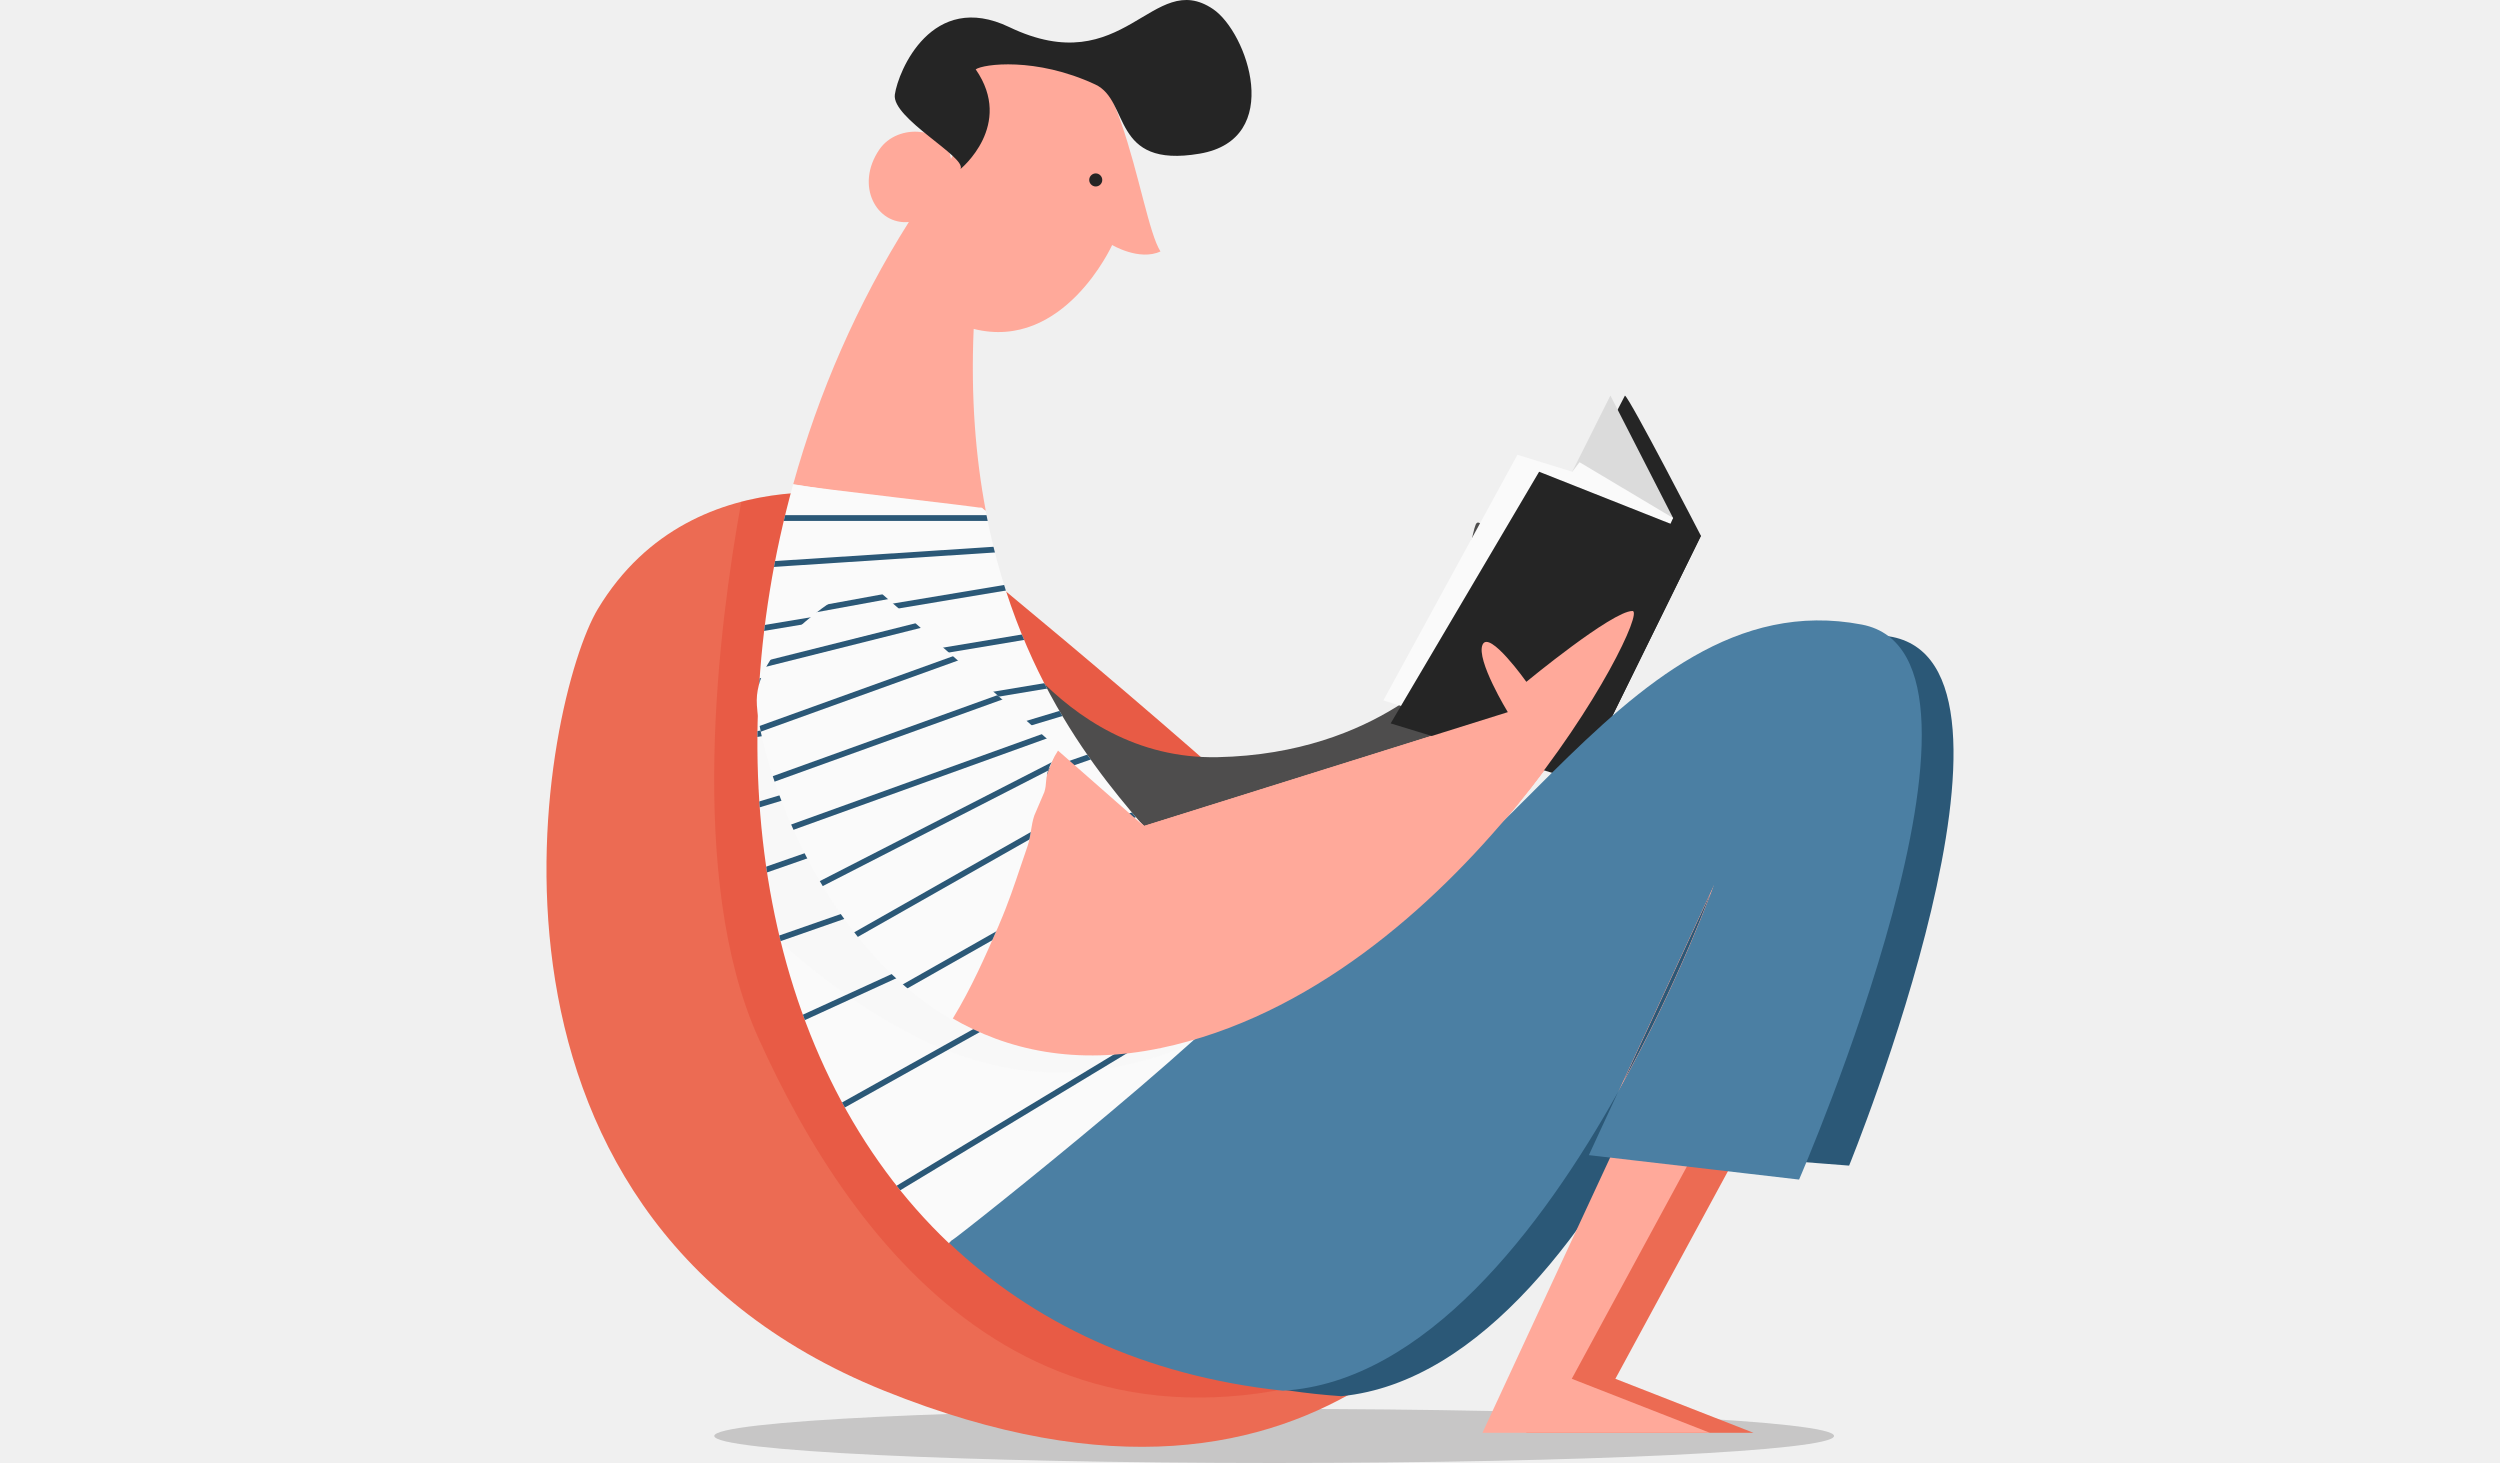
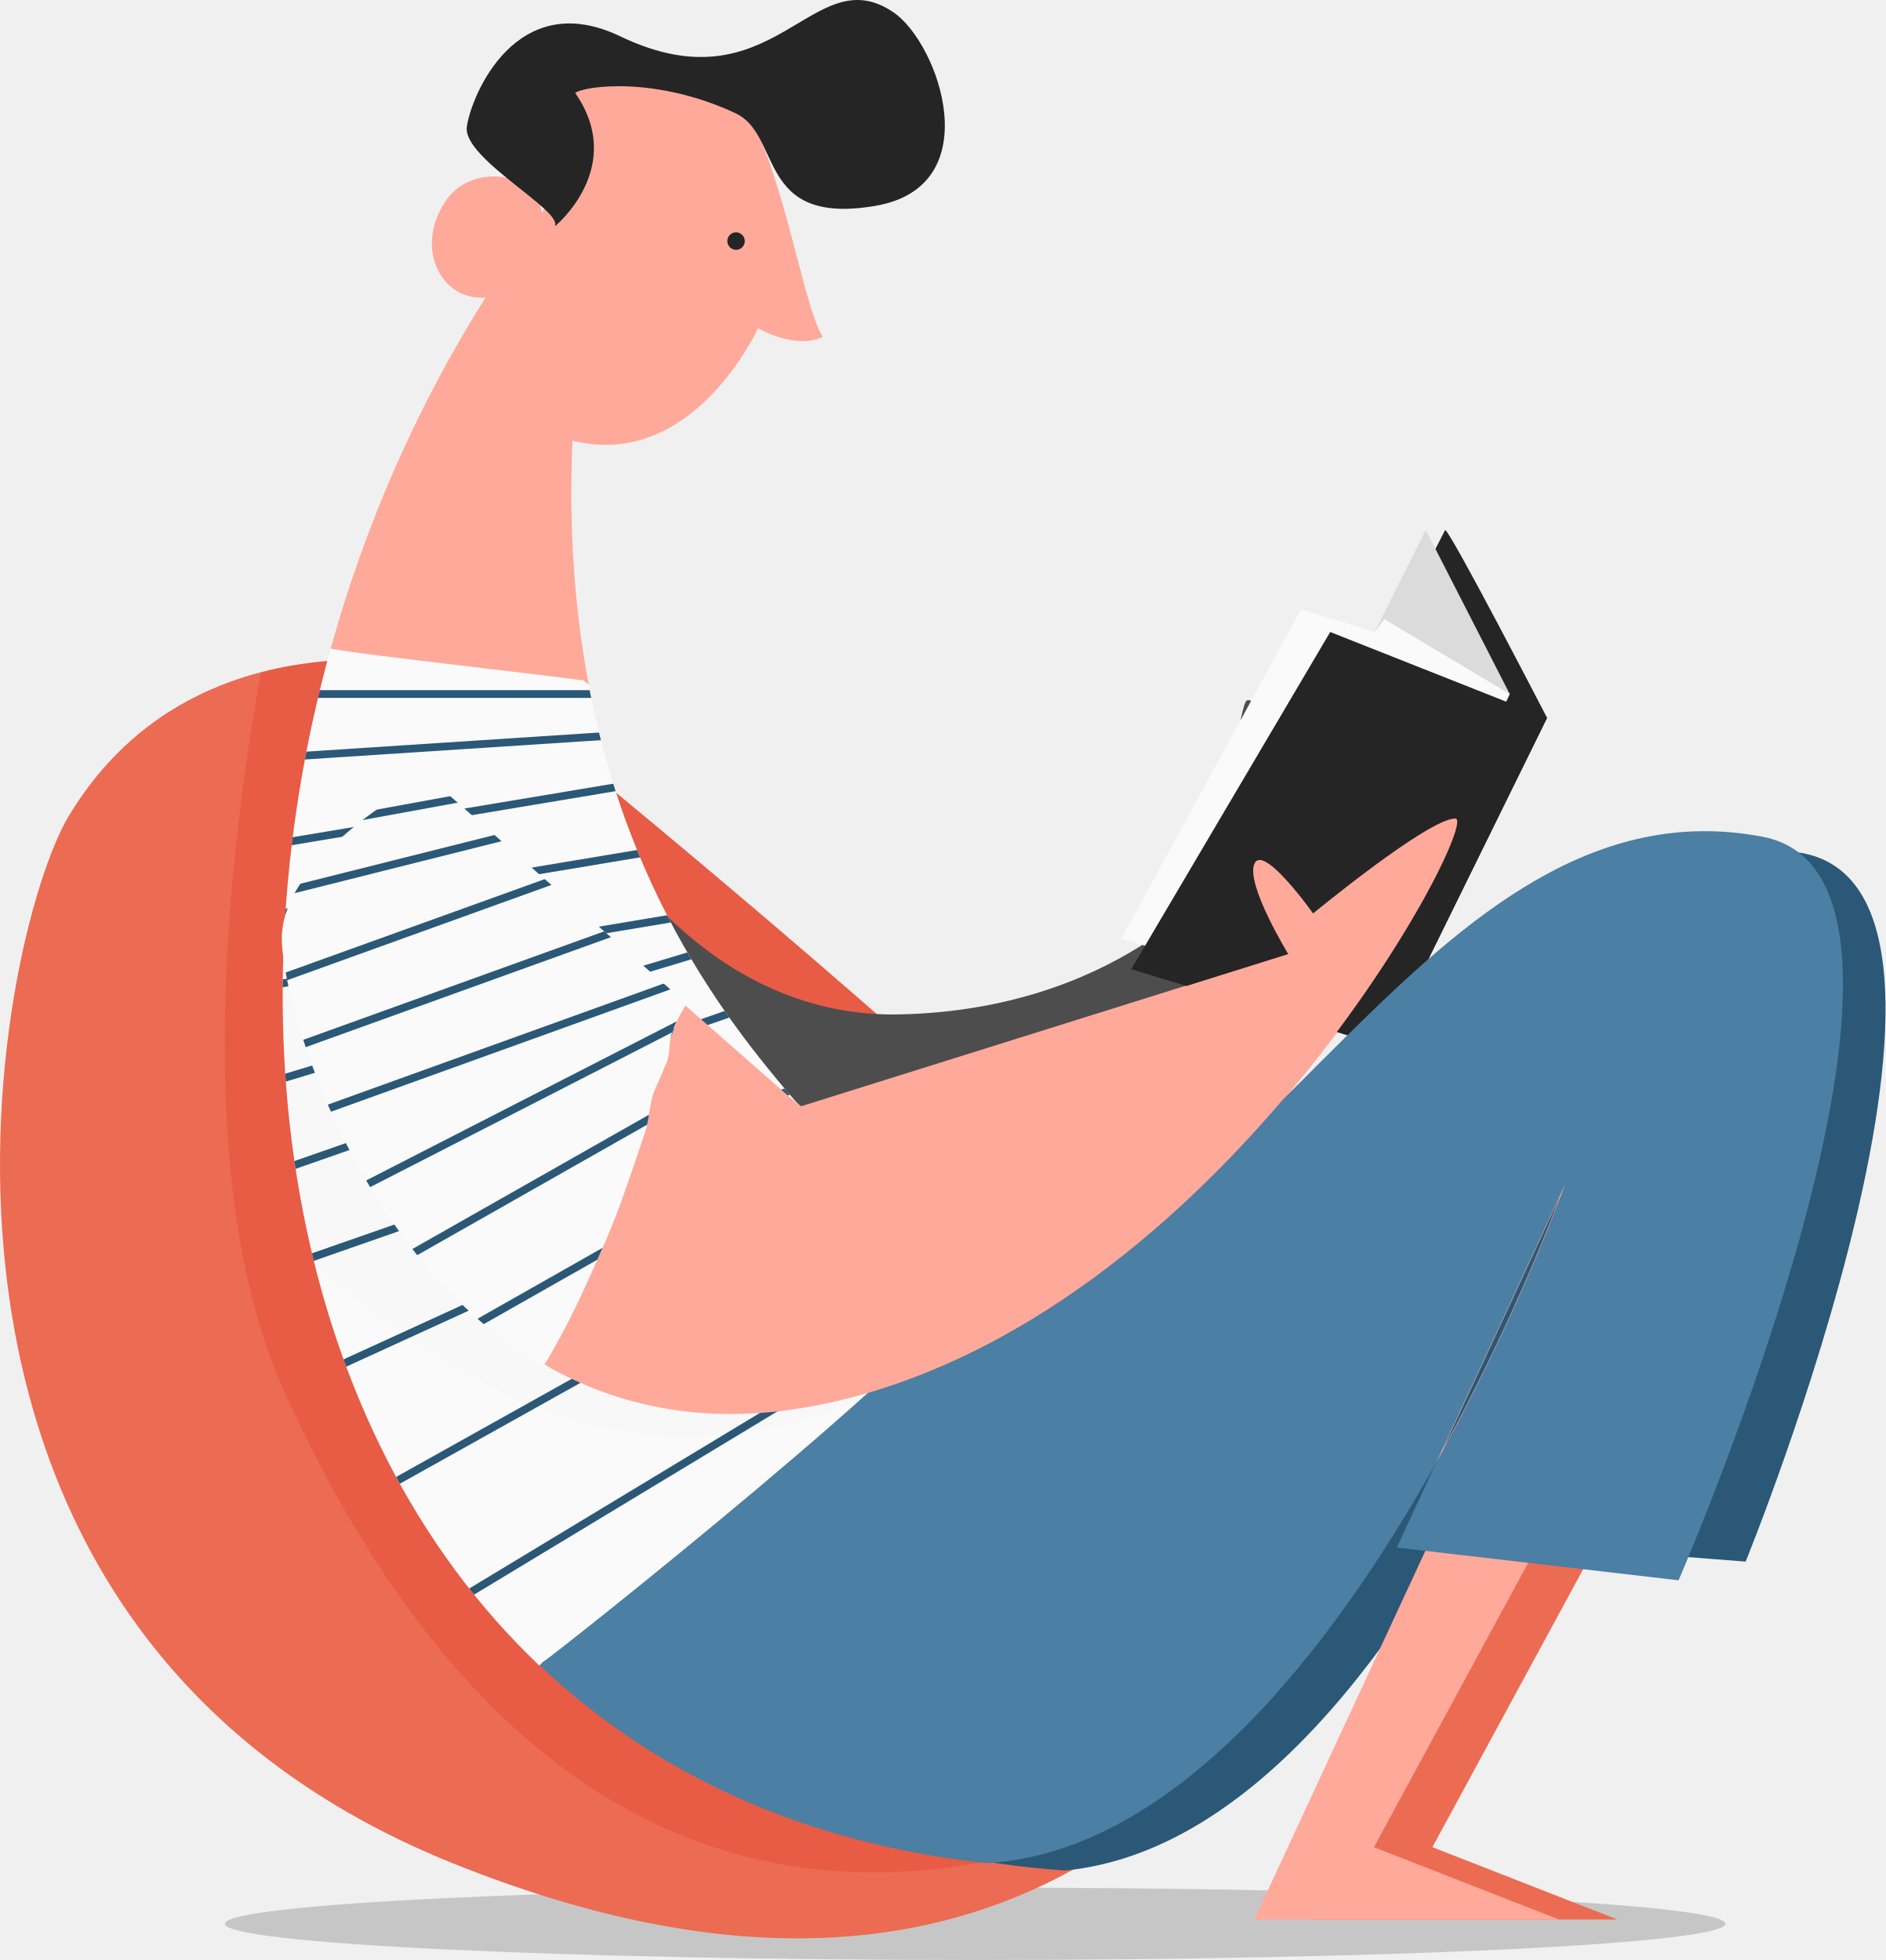
- <svg xmlns="http://www.w3.org/2000/svg" width="581" height="340" viewBox="0 0 581 340" fill="none">
+ <svg xmlns="http://www.w3.org/2000/svg" width="327" height="340" viewBox="0 0 327 340" fill="none">
  <g style="mix-blend-mode:multiply" opacity="0.25">
-     <path d="M426.23 333.716C426.23 337.182 367.98 340 296.116 340C224.252 340 166.002 337.182 166.002 333.716C166.002 330.249 224.252 327.431 296.116 327.431C367.98 327.431 426.23 330.249 426.23 333.716Z" fill="#4E4D4D" />
+     <path d="M299.23 333.716C299.23 337.182 240.98 340 169.116 340C97.252 340 39.002 337.182 39.002 333.716C39.002 330.249 97.252 327.431 169.116 327.431C240.98 327.431 299.23 330.249 299.23 333.716Z" fill="#4E4D4D" />
  </g>
-   <path d="M207.938 116.408C207.938 116.408 161.65 103.861 138.953 141.503C126.455 162.236 101.414 281.267 205.483 323.203C311.382 365.855 347.85 291.869 364.298 272.97C380.746 254.093 207.938 116.386 207.938 116.386V116.408Z" fill="#EC6B53" />
+   <path d="M80.938 116.408C80.938 116.408 34.65 103.861 11.953 141.503C-0.545 162.236 -25.586 281.267 78.483 323.203C184.382 365.855 220.85 291.869 237.298 272.97C253.746 254.093 80.938 116.386 80.938 116.386V116.408Z" fill="#EC6B53" />
  <g style="mix-blend-mode:multiply" opacity="0.25">
-     <path d="M207.938 116.409C207.938 116.409 190.797 111.757 172.273 116.61C167.006 145.596 159.53 204.173 176.268 241.278C198.029 289.521 242.999 351.296 329.973 312.67C347.202 298.132 357.469 280.821 364.276 272.993C380.724 254.116 207.915 116.409 207.915 116.409H207.938Z" fill="#EC6B53" />
+     <path d="M80.938 116.409C80.938 116.409 63.797 111.757 45.273 116.61C40.006 145.596 32.53 204.173 49.268 241.278C71.028 289.521 115.999 351.296 202.973 312.67C220.202 298.132 230.469 280.821 237.276 272.993C253.724 254.116 80.915 116.409 80.915 116.409H80.938Z" fill="#EC6B53" />
  </g>
-   <path d="M368.227 120.389C363.518 120.389 351.801 136.761 351.801 136.761C351.801 136.761 344.525 118.376 342.963 121.887C341.4 125.421 337.763 153.267 337.763 153.267C337.763 153.267 320.533 175.185 282.972 175.968C245.411 176.751 227.021 137.678 227.021 137.678C226.016 139.266 225.503 197.752 221.084 205.044C234.006 212.626 250.075 216.204 269.782 212.089C339.057 197.574 372.914 120.389 368.204 120.389H368.227Z" fill="#4E4D4D" />
-   <path d="M385.59 266.305L354.68 332.978H407.506L375.413 320.43L404.761 266.305H385.59Z" fill="#EC6B53" />
-   <path d="M438.93 147.876C380.39 138.974 354.233 222.042 303.549 225.441C304.486 232.039 234.028 292.45 233.515 292.472C233.314 292.696 233.113 292.919 232.912 293.12C252.954 310.745 279.177 322.219 311.717 324.478C344.659 321.234 370.458 284.375 386.951 252.101L407.484 202.986C407.484 202.986 400.253 226.045 386.951 252.101L380.702 267.064L429.735 270.889C429.735 270.889 477.54 153.736 438.952 147.876H438.93Z" fill="#2B5877" />
-   <path d="M211.821 116.475C215.213 116.475 226.685 118.041 226.685 118.041C227.198 118.309 227.979 117.773 228.247 118.041C228.515 118.309 228.805 118.533 229.095 118.712C226.752 106.344 225.591 92.343 226.283 76.44C247.24 81.696 258.466 56.937 258.466 56.937C258.466 56.937 264.782 60.717 269.692 58.436C264.447 50.272 260.095 2.342 241.169 12.116C238.871 13.301 226.841 12.116 224.096 15.18C220.369 19.34 225.703 28.577 220.994 36.942C219.99 29.494 208.674 28.398 204.345 34.773C198.631 43.182 203.742 52.33 211.219 51.592C199.211 70.603 190.24 91.291 184.348 112.517C189.905 113.501 208.161 116.185 211.821 116.453V116.475Z" fill="#FFA99A" />
-   <path d="M376.061 253.735C390.344 228.216 398.423 205.447 398.423 205.447L376.061 253.735Z" stroke="#FFA99A" stroke-width="0.171" stroke-miterlimit="10" />
-   <path d="M223.227 39.246C224.655 36.495 207.18 27.481 207.961 21.979C208.742 16.5 216.576 -2.333 234.564 6.301C261.39 19.161 267.818 -7.432 281.923 2.118C289.868 7.508 298.572 32.357 278.798 35.712C258.065 39.246 262.729 23.433 254.539 19.631C240.724 13.189 228.471 14.889 226.753 16.119C235.747 29.069 223.227 39.268 223.227 39.268V39.246Z" fill="#252525" />
-   <path d="M201.309 135.33C201.309 135.33 176.446 148.28 176.29 162.773C176.111 177.266 200.527 258.074 269.803 243.559C339.078 229.043 384.071 141.995 379.384 141.995C374.697 141.995 354.745 158.456 354.745 158.456C354.745 158.456 346.13 146.289 344.568 149.823C343.006 153.357 350.438 165.502 350.438 165.502L265.897 192.005L201.331 135.308L201.309 135.33Z" fill="#FFA99A" stroke="#FFA99A" stroke-width="0.171" stroke-miterlimit="10" />
-   <path d="M377.622 91.917C378.738 92.476 395.298 124.527 395.298 124.527L367.244 181.604L341.154 162.772L376.394 94.332L377.644 91.917H377.622Z" fill="#252525" />
-   <path d="M388.826 120.389L374.253 91.917L351.801 136.761L361.331 145.618L388.826 120.389Z" fill="#DBDBDB" />
-   <path d="M256.166 41.818C256.166 42.668 255.474 43.339 254.648 43.339C253.823 43.339 253.131 42.645 253.131 41.818C253.131 40.99 253.823 40.297 254.648 40.297C255.474 40.297 256.166 40.99 256.166 41.818Z" fill="#252525" />
-   <path d="M363.584 175.991L321.492 162.773L352.648 105.695L365.392 109.632L367.088 107.417L388.826 120.39L363.584 175.991Z" fill="#FAFAFA" />
-   <path d="M395.297 124.527L357.691 109.631L323.188 168.118L367.221 181.604L395.297 124.527Z" fill="#252525" />
-   <path d="M241.838 282.766C242.106 282.498 252.796 279.881 253.31 278.852C253.578 278.584 254.359 279.121 254.872 278.852C256.434 277.555 258.264 277.287 259.559 275.721C259.827 275.453 260.608 275.99 261.121 275.721C264 273.373 267.125 271.539 268.687 268.407C269.981 266.059 270.785 266.059 272.079 265.276C272.347 265.276 271.811 264.225 272.079 263.957C272.347 263.688 273.374 264.225 273.641 263.957C273.909 263.174 273.374 262.391 273.641 261.608H274.423V260.825C274.936 260.557 275.717 260.311 275.717 260.043C275.985 257.694 277.011 258.209 277.279 257.694C278.842 255.346 280.404 253.243 281.966 250.895C287.188 242.262 290.313 233.114 293.705 223.966C294.241 222.401 294.241 220.835 294.754 219.27C295.022 218.487 294.754 217.704 294.754 216.921C295.022 216.138 295.535 215.355 295.535 214.573C295.312 207.952 296.16 201.332 295.468 194.712C282.479 198.939 272.95 200.348 269.669 196.501C259.246 184.312 237.129 161.275 229.072 118.757C228.782 118.578 228.492 118.354 228.224 118.086C227.956 117.818 189.86 113.568 184.325 112.584C166.225 177.848 177.451 248.01 220.547 288.939C220.77 288.738 220.971 288.514 221.172 288.313C221.685 288.313 240.745 284.399 241.794 282.834L241.838 282.766Z" fill="#FAFAFA" />
+   <path d="M241.226 120.389C236.517 120.389 224.8 136.761 224.8 136.761C224.8 136.761 217.524 118.376 215.962 121.887C214.4 125.421 210.762 153.267 210.762 153.267C210.762 153.267 193.532 175.185 155.971 175.968C118.41 176.751 100.02 137.678 100.02 137.678C99.015 139.266 98.502 197.752 94.083 205.044C107.005 212.626 123.074 216.204 142.781 212.089C212.056 197.574 245.913 120.389 241.203 120.389H241.226Z" fill="#4E4D4D" />
+   <path d="M258.589 266.305L227.679 332.978H280.506L248.412 320.43L277.76 266.305H258.589Z" fill="#EC6B53" />
+   <path d="M311.93 147.876C253.39 138.974 227.233 222.042 176.549 225.441C177.486 232.039 107.028 292.45 106.515 292.472C106.314 292.696 106.113 292.919 105.912 293.12C125.954 310.745 152.177 322.219 184.717 324.478C217.659 321.234 243.458 284.375 259.951 252.101L280.484 202.986C280.484 202.986 273.253 226.045 259.951 252.101L253.702 267.064L302.735 270.889C302.735 270.889 350.54 153.736 311.952 147.876H311.93Z" fill="#2B5877" />
+   <path d="M84.821 116.475C88.213 116.475 99.685 118.041 99.685 118.041C100.198 118.309 100.979 117.773 101.247 118.041C101.515 118.309 101.805 118.533 102.095 118.712C99.752 106.344 98.591 92.343 99.283 76.44C120.24 81.696 131.466 56.937 131.466 56.937C131.466 56.937 137.782 60.717 142.692 58.436C137.447 50.272 133.095 2.342 114.169 12.116C111.871 13.301 99.841 12.116 97.096 15.18C93.369 19.34 98.703 28.577 93.994 36.942C92.99 29.494 81.674 28.398 77.345 34.773C71.631 43.182 76.742 52.33 84.219 51.592C72.212 70.603 63.24 91.291 57.348 112.517C62.905 113.501 81.161 116.185 84.821 116.453V116.475Z" fill="#FFA99A" />
+   <path d="M249.06 253.735C263.343 228.216 271.422 205.447 271.422 205.447L249.06 253.735Z" stroke="#FFA99A" stroke-width="0.171" stroke-miterlimit="10" />
+   <path d="M96.225 39.246C97.654 36.495 80.179 27.481 80.96 21.979C81.741 16.5 89.575 -2.333 107.563 6.301C134.389 19.161 140.817 -7.432 154.922 2.118C162.867 7.508 171.571 32.357 151.797 35.712C131.064 39.246 135.728 23.433 127.538 19.631C113.723 13.189 101.47 14.889 99.752 16.119C108.746 29.069 96.225 39.268 96.225 39.268V39.246Z" fill="#252525" />
+   <path d="M74.309 135.33C74.309 135.33 49.447 148.28 49.291 162.773C49.112 177.266 73.528 258.074 142.804 243.559C212.079 229.043 257.072 141.995 252.385 141.995C247.698 141.995 227.746 158.456 227.746 158.456C227.746 158.456 219.131 146.289 217.569 149.823C216.007 153.357 223.439 165.502 223.439 165.502L138.898 192.005L74.332 135.308L74.309 135.33Z" fill="#FFA99A" stroke="#FFA99A" stroke-width="0.171" stroke-miterlimit="10" />
+   <path d="M250.622 91.917C251.738 92.476 268.298 124.527 268.298 124.527L240.244 181.604L214.154 162.772L249.394 94.332L250.644 91.917H250.622Z" fill="#252525" />
+   <path d="M261.825 120.389L247.252 91.917L224.8 136.761L234.33 145.618L261.825 120.389Z" fill="#DBDBDB" />
+   <path d="M129.167 41.818C129.167 42.668 128.475 43.339 127.649 43.339C126.824 43.339 126.132 42.645 126.132 41.818C126.132 40.99 126.824 40.297 127.649 40.297C128.475 40.297 129.167 40.99 129.167 41.818Z" fill="#252525" />
+   <path d="M236.584 175.991L194.492 162.773L225.648 105.695L238.392 109.632L240.088 107.417L261.826 120.39L236.584 175.991Z" fill="#FAFAFA" />
+   <path d="M268.298 124.527L230.692 109.631L196.188 168.118L240.222 181.604L268.298 124.527Z" fill="#252525" />
+   <path d="M114.839 282.766C115.107 282.498 125.797 279.881 126.311 278.852C126.578 278.584 127.36 279.121 127.873 278.852C129.435 277.555 131.265 277.287 132.56 275.721C132.828 275.453 133.609 275.99 134.122 275.721C137.001 273.373 140.126 271.539 141.688 268.407C142.982 266.059 143.786 266.059 145.08 265.276C145.348 265.276 144.812 264.225 145.08 263.957C145.348 263.688 146.375 264.225 146.642 263.957C146.91 263.174 146.375 262.391 146.642 261.608H147.424V260.825C147.937 260.557 148.718 260.311 148.718 260.043C148.986 257.694 150.012 258.209 150.28 257.694C151.843 255.346 153.405 253.243 154.967 250.895C160.189 242.262 163.314 233.114 166.706 223.966C167.242 222.401 167.242 220.835 167.755 219.27C168.023 218.487 167.755 217.704 167.755 216.921C168.023 216.138 168.536 215.355 168.536 214.573C168.313 207.952 169.161 201.332 168.469 194.712C155.48 198.939 145.951 200.348 142.67 196.501C132.247 184.312 110.13 161.275 102.073 118.757C101.783 118.578 101.493 118.354 101.225 118.086C100.957 117.818 62.861 113.568 57.326 112.584C39.226 177.848 50.452 248.01 93.548 288.939C93.771 288.738 93.972 288.514 94.173 288.313C94.686 288.313 113.746 284.399 114.795 282.834L114.839 282.766Z" fill="#FAFAFA" />
  <g style="mix-blend-mode:multiply" opacity="0.35">
-     <path d="M294.8 219.224C295.046 218.486 294.845 217.77 294.8 217.032C283.016 216.831 271.277 215.846 260.386 210.792C253.512 207.616 247.129 203.053 241.371 198.177C235.725 193.391 230.48 188.157 224.655 183.55C224.476 183.416 224.32 183.282 224.141 183.147C224.075 183.103 224.008 183.036 223.874 182.946C223.517 182.678 223.159 182.409 222.78 182.141C222.044 181.604 221.307 181.09 220.548 180.575C219.321 179.748 218.16 178.786 216.955 177.891C214.255 175.879 211.487 173.933 208.675 172.099C205.684 170.175 202.605 168.364 199.391 166.776C198.498 166.328 197.605 165.903 196.69 165.501C196.601 165.456 196.065 165.232 195.931 165.188C195.664 165.076 195.396 164.964 195.15 164.875C193.61 164.293 192.026 163.734 190.419 163.309C189.504 163.063 188.589 162.839 187.674 162.66C187.294 162.593 186.893 162.504 186.491 162.437C186.357 162.414 185.844 162.347 185.71 162.325C184.438 162.191 183.166 162.146 181.893 162.191C181.246 162.213 180.577 162.258 179.929 162.325C179.863 162.325 179.773 162.325 179.662 162.347C179.572 162.347 179.483 162.37 179.394 162.392C178.412 162.571 177.43 162.772 176.47 163.063C176.403 163.085 176.336 163.108 176.247 163.13C175.399 182.298 177.117 201.13 181.469 218.776C184.014 221.46 186.87 223.764 189.816 226.068C190.062 226.269 190.307 226.448 190.553 226.649C190.151 226.336 190.173 226.358 190.642 226.716C190.999 226.985 191.356 227.275 191.713 227.544C192.428 228.081 193.164 228.617 193.878 229.154C195.307 230.183 196.735 231.212 198.163 232.196C201.065 234.164 203.988 236.043 207.024 237.787C209.88 239.42 212.804 240.963 215.795 242.35C216.509 242.663 217.201 242.999 217.915 243.289C218.093 243.379 218.383 243.468 218.45 243.513C218.807 243.647 219.142 243.804 219.499 243.938C220.883 244.475 222.289 244.989 223.695 245.459C226.574 246.421 229.498 247.226 232.466 247.852C233.984 248.165 235.524 248.456 237.064 248.68C237.086 248.68 237.108 248.68 237.131 248.68C237.488 248.724 237.845 248.769 238.202 248.814C238.916 248.881 239.63 248.948 240.344 249.015C243.335 249.239 246.326 249.306 249.339 249.172C250.923 249.105 252.508 248.993 254.07 248.814C254.427 248.769 254.806 248.724 255.186 248.68C255.275 248.68 255.543 248.635 255.722 248.613C256.324 248.523 256.927 248.434 257.552 248.322C264.091 247.204 270.474 245.325 276.634 242.887C277.147 242.686 277.682 242.462 278.218 242.238C278.307 242.216 278.888 241.948 278.999 241.903C279.669 241.612 280.338 241.321 281.008 241.008C282.637 240.27 284.266 239.487 285.851 238.704C286.788 238.235 287.703 237.765 288.618 237.273C290.426 232.867 292.033 228.394 293.684 223.898C294.22 222.333 294.22 220.767 294.733 219.201L294.8 219.224Z" fill="#FAFAFA" />
+     <path d="M167.799 219.224C168.045 218.486 167.844 217.77 167.799 217.032C156.015 216.831 144.276 215.846 133.385 210.792C126.511 207.616 120.128 203.053 114.37 198.177C108.724 193.391 103.479 188.157 97.654 183.55C97.475 183.416 97.319 183.282 97.141 183.147C97.074 183.103 97.007 183.036 96.873 182.946C96.516 182.678 96.159 182.409 95.779 182.141C95.043 181.604 94.306 181.09 93.547 180.575C92.32 179.748 91.159 178.786 89.954 177.891C87.254 175.879 84.486 173.933 81.674 172.099C78.683 170.175 75.604 168.364 72.39 166.776C71.497 166.328 70.604 165.903 69.689 165.501C69.6 165.456 69.064 165.232 68.93 165.188C68.663 165.076 68.395 164.964 68.149 164.875C66.609 164.293 65.025 163.734 63.418 163.309C62.503 163.063 61.588 162.839 60.673 162.66C60.293 162.593 59.892 162.504 59.49 162.437C59.356 162.414 58.843 162.347 58.709 162.325C57.437 162.191 56.165 162.146 54.892 162.191C54.245 162.213 53.576 162.258 52.928 162.325C52.861 162.325 52.772 162.325 52.661 162.347C52.571 162.347 52.482 162.37 52.393 162.392C51.411 162.571 50.429 162.772 49.469 163.063C49.402 163.085 49.335 163.108 49.246 163.13C48.398 182.298 50.116 201.13 54.468 218.776C57.013 221.46 59.869 223.764 62.815 226.068C63.061 226.269 63.306 226.448 63.552 226.649C63.15 226.336 63.172 226.358 63.641 226.716C63.998 226.985 64.355 227.275 64.712 227.544C65.427 228.081 66.163 228.617 66.877 229.154C68.306 230.183 69.734 231.212 71.162 232.196C74.064 234.164 76.987 236.043 80.023 237.787C82.879 239.42 85.803 240.963 88.794 242.35C89.508 242.663 90.2 242.999 90.914 243.289C91.092 243.379 91.382 243.468 91.449 243.513C91.806 243.647 92.141 243.804 92.498 243.938C93.882 244.475 95.288 244.989 96.694 245.459C99.573 246.421 102.497 247.226 105.465 247.852C106.983 248.165 108.523 248.456 110.063 248.68C110.085 248.68 110.107 248.68 110.13 248.68C110.487 248.724 110.844 248.769 111.201 248.814C111.915 248.881 112.629 248.948 113.343 249.015C116.334 249.239 119.325 249.306 122.338 249.172C123.922 249.105 125.507 248.993 127.069 248.814C127.426 248.769 127.805 248.724 128.185 248.68C128.274 248.68 128.542 248.635 128.721 248.613C129.323 248.523 129.926 248.434 130.551 248.322C137.09 247.204 143.473 245.325 149.633 242.887C150.146 242.686 150.681 242.462 151.217 242.238C151.306 242.216 151.887 241.948 151.998 241.903C152.668 241.612 153.337 241.321 154.007 241.008C155.636 240.27 157.265 239.487 158.85 238.704C159.787 238.235 160.702 237.765 161.617 237.273C163.425 232.867 165.032 228.394 166.684 223.898C167.219 222.333 167.219 220.767 167.732 219.201L167.799 219.224Z" fill="#FAFAFA" />
  </g>
-   <mask id="mask0_2206_858" style="mask-type:luminance" maskUnits="userSpaceOnUse" x="176" y="112" width="120" height="177">
-     <path d="M241.838 282.767C242.106 282.499 252.796 279.882 253.31 278.853C253.578 278.585 254.359 279.122 254.872 278.853C256.434 277.556 258.264 277.288 259.559 275.722C259.827 275.454 260.608 275.991 261.121 275.722C264 273.374 267.125 271.54 268.687 268.408C269.981 266.06 270.785 266.06 272.079 265.277C272.347 265.277 271.811 264.226 272.079 263.958C272.347 263.689 273.374 264.226 273.641 263.958C273.909 263.175 273.374 262.392 273.641 261.609H274.423V260.826C274.936 260.558 275.717 260.312 275.717 260.044C275.985 257.695 277.011 258.21 277.279 257.695C278.842 255.347 280.404 253.244 281.966 250.896C287.188 242.263 290.313 233.115 293.705 223.967C294.241 222.402 294.241 220.836 294.754 219.27C295.022 218.488 294.754 217.705 294.754 216.922C295.022 216.139 295.535 215.356 295.535 214.574C295.312 207.953 296.16 201.333 295.468 194.713C282.479 198.94 272.95 200.349 269.669 196.502C259.246 184.313 237.129 161.276 229.072 118.758C228.782 118.579 228.492 118.355 228.224 118.087C227.956 117.819 189.86 113.569 184.325 112.585C166.225 177.849 177.451 248.011 220.547 288.94C220.77 288.739 220.971 288.515 221.172 288.314C221.685 288.314 240.745 284.4 241.794 282.834L241.838 282.767Z" fill="white" />
+   <mask id="mask0_2242_3591" style="mask-type:luminance" maskUnits="userSpaceOnUse" x="49" y="112" width="120" height="177">
+     <path d="M114.839 282.767C115.107 282.499 125.797 279.882 126.311 278.853C126.578 278.585 127.36 279.122 127.873 278.853C129.435 277.556 131.265 277.288 132.56 275.722C132.828 275.454 133.609 275.991 134.122 275.722C137.001 273.374 140.126 271.54 141.688 268.408C142.982 266.06 143.786 266.06 145.08 265.277C145.348 265.277 144.812 264.226 145.08 263.958C145.348 263.689 146.375 264.226 146.642 263.958C146.91 263.175 146.375 262.392 146.642 261.609H147.424V260.826C147.937 260.558 148.718 260.312 148.718 260.044C148.986 257.695 150.012 258.21 150.28 257.695C151.843 255.347 153.405 253.244 154.967 250.896C160.189 242.263 163.314 233.115 166.706 223.967C167.242 222.402 167.242 220.836 167.755 219.27C168.023 218.488 167.755 217.705 167.755 216.922C168.023 216.139 168.536 215.356 168.536 214.574C168.313 207.953 169.161 201.333 168.469 194.713C155.48 198.94 145.951 200.349 142.67 196.502C132.247 184.313 110.13 161.276 102.073 118.758C101.783 118.579 101.493 118.355 101.225 118.087C100.957 117.819 62.861 113.569 57.326 112.585C39.226 177.849 50.452 248.011 93.548 288.94C93.771 288.739 93.972 288.515 94.173 288.314C94.686 288.314 113.746 284.4 114.795 282.834L114.839 282.767Z" fill="white" />
  </mask>
-   <g mask="url(#mask0_2206_858)">
-     <path d="M163.211 120.392H253.108" stroke="#2B5877" stroke-width="1.343" stroke-miterlimit="10" />
-     <path d="M163.301 132.157L253.019 126.297" stroke="#2B5877" stroke-width="1.343" stroke-miterlimit="10" />
-     <path d="M163.812 148.237L252.504 133.431" stroke="#2B5877" stroke-width="1.343" stroke-miterlimit="10" />
-     <path d="M163.814 160.427L252.506 145.621" stroke="#2B5877" stroke-width="1.343" stroke-miterlimit="10" />
-     <path d="M163.812 172.616L252.504 157.81" stroke="#2B5877" stroke-width="1.343" stroke-miterlimit="10" />
-     <path d="M165.107 190.374L251.21 164.407" stroke="#2B5877" stroke-width="1.343" stroke-miterlimit="10" />
-     <path d="M165.107 206.634L262.615 172.615" stroke="#2B5877" stroke-width="1.343" stroke-miterlimit="10" />
-     <path d="M168.635 222.47L266.12 188.451" stroke="#2B5877" stroke-width="1.343" stroke-miterlimit="10" />
-     <path d="M170.42 243.942L264.334 200.977" stroke="#2B5877" stroke-width="1.343" stroke-miterlimit="10" />
-     <path d="M186.242 262.258L276.407 211.867" stroke="#2B5877" stroke-width="1.343" stroke-miterlimit="10" />
-     <path d="M201.553 280.465L289.977 227.033" stroke="#2B5877" stroke-width="1.343" stroke-miterlimit="10" />
+   <g mask="url(#mask0_2242_3591)">
+     <path d="M36.213 120.392H126.11" stroke="#2B5877" stroke-width="1.343" stroke-miterlimit="10" />
+     <path d="M36.302 132.157L126.02 126.297" stroke="#2B5877" stroke-width="1.343" stroke-miterlimit="10" />
+     <path d="M36.815 148.237L125.507 133.431" stroke="#2B5877" stroke-width="1.343" stroke-miterlimit="10" />
+     <path d="M36.815 160.427L125.507 145.621" stroke="#2B5877" stroke-width="1.343" stroke-miterlimit="10" />
+     <path d="M36.815 172.616L125.507 157.81" stroke="#2B5877" stroke-width="1.343" stroke-miterlimit="10" />
+     <path d="M38.109 190.374L124.212 164.407" stroke="#2B5877" stroke-width="1.343" stroke-miterlimit="10" />
+     <path d="M38.109 206.634L135.617 172.615" stroke="#2B5877" stroke-width="1.343" stroke-miterlimit="10" />
+     <path d="M41.636 222.47L139.121 188.451" stroke="#2B5877" stroke-width="1.343" stroke-miterlimit="10" />
+     <path d="M43.422 243.942L137.336 200.977" stroke="#2B5877" stroke-width="1.343" stroke-miterlimit="10" />
+     <path d="M59.245 262.258L149.41 211.867" stroke="#2B5877" stroke-width="1.343" stroke-miterlimit="10" />
+     <path d="M74.556 280.465L162.98 227.033" stroke="#2B5877" stroke-width="1.343" stroke-miterlimit="10" />
  </g>
-   <path d="M375.456 266.305L344.523 332.978H397.373L365.279 320.43L394.627 266.305H375.456Z" fill="#FFA99A" />
-   <path d="M432.68 145.149C374.519 134.033 344.524 222.446 293.75 223.922C294.442 230.542 221.752 288.246 221.217 288.246C221.016 288.47 220.793 288.671 220.592 288.873C239.942 307.235 265.719 319.715 298.147 323.204C331.178 321.214 358.383 285.361 376.059 253.736L398.422 205.448C398.422 205.448 390.32 228.216 376.059 253.736L369.252 268.452L418.106 274.133C418.106 274.133 471.022 152.463 432.68 145.149Z" fill="#4B7FA3" />
-   <path d="M379.363 141.995C374.676 141.995 354.724 158.456 354.724 158.456C354.724 158.456 346.109 146.289 344.547 149.823C342.984 153.357 350.416 165.502 350.416 165.502L265.875 192.005L245.611 174.202C244.606 175.79 225.524 229.222 221.105 236.514C234.028 244.096 250.097 247.674 269.803 243.559C339.079 229.043 384.072 141.995 379.385 141.995H379.363Z" fill="#FFA99A" />
-   <path d="M201.355 134.839L201.109 134.951C201.109 134.951 194.793 138.261 188.589 143.271C180.22 150.048 175.935 156.601 175.868 162.729C175.845 165.614 176.738 170.58 178.278 176.059C179.595 180.756 182.027 188.114 186.112 196.524C192.271 209.206 203.296 226.494 220.905 236.827L221.24 237.029L221.441 236.693C225.815 229.491 228.873 222.469 232.131 215.043L232.288 214.64C234.252 210.123 235.792 205.515 237.287 201.087C237.778 199.611 238.291 198.09 238.827 196.569C239.228 195.361 239.429 194.153 239.608 192.99C239.786 191.85 239.987 190.687 240.367 189.546L242.71 184.066C242.978 183.216 243.067 182.389 243.112 181.584C243.179 180.801 243.246 180.063 243.491 179.325C244.027 177.737 244.786 176.171 245.902 174.404L246.08 174.113L201.332 134.816L201.355 134.839Z" fill="#FAFAFA" />
-   <mask id="mask1_2206_858" style="mask-type:luminance" maskUnits="userSpaceOnUse" x="175" y="134" width="72" height="104">
-     <path d="M201.355 134.838L201.109 134.95C201.109 134.95 194.793 138.26 188.589 143.27C180.22 150.047 175.935 156.6 175.868 162.728C175.845 165.613 176.738 170.579 178.278 176.058C179.595 180.755 182.027 188.113 186.112 196.523C192.271 209.205 203.296 226.493 220.905 236.826L221.24 237.028L221.441 236.692C225.815 229.49 228.873 222.468 232.131 215.042L232.288 214.639C234.252 210.122 235.792 205.514 237.287 201.086C237.778 199.61 238.291 198.089 238.827 196.568C239.228 195.36 239.429 194.152 239.608 192.989C239.786 191.849 239.987 190.686 240.367 189.545L242.71 184.065C242.978 183.215 243.067 182.388 243.112 181.583C243.179 180.8 243.246 180.062 243.491 179.324C244.027 177.736 244.786 176.17 245.902 174.403L246.08 174.112L201.332 134.815L201.355 134.838Z" fill="white" />
+   <path d="M248.457 266.305L217.524 332.978H270.374L238.28 320.43L267.628 266.305H248.457Z" fill="#FFA99A" />
+   <path d="M305.68 145.149C247.519 134.033 217.524 222.446 166.75 223.922C167.442 230.542 94.752 288.246 94.217 288.246C94.016 288.47 93.793 288.671 93.592 288.873C112.942 307.235 138.719 319.715 171.147 323.204C204.178 321.214 231.383 285.361 249.059 253.736L271.422 205.448C271.422 205.448 263.32 228.216 249.059 253.736L242.252 268.452L291.106 274.133C291.106 274.133 344.022 152.463 305.68 145.149Z" fill="#4B7FA3" />
+   <path d="M252.363 141.995C247.676 141.995 227.724 158.456 227.724 158.456C227.724 158.456 219.109 146.289 217.547 149.823C215.984 153.357 223.416 165.502 223.416 165.502L138.875 192.005L118.611 174.202C117.606 175.79 98.524 229.222 94.106 236.514C107.028 244.096 123.097 247.674 142.803 243.559C212.079 229.043 257.072 141.995 252.385 141.995H252.363Z" fill="#FFA99A" />
+   <path d="M74.354 134.839L74.108 134.951C74.108 134.951 67.792 138.261 61.588 143.271C53.219 150.048 48.934 156.601 48.867 162.729C48.844 165.614 49.737 170.58 51.277 176.059C52.594 180.756 55.026 188.114 59.111 196.524C65.27 209.206 76.296 226.494 93.904 236.827L94.239 237.029L94.44 236.693C98.814 229.491 101.872 222.469 105.13 215.043L105.287 214.64C107.251 210.123 108.791 205.515 110.286 201.087C110.777 199.611 111.29 198.09 111.826 196.569C112.228 195.361 112.428 194.153 112.607 192.99C112.785 191.85 112.986 190.687 113.366 189.546L115.709 184.066C115.977 183.216 116.066 182.389 116.111 181.584C116.178 180.801 116.245 180.063 116.49 179.325C117.026 177.737 117.785 176.171 118.901 174.404L119.079 174.113L74.332 134.816L74.354 134.839Z" fill="#FAFAFA" />
+   <mask id="mask1_2242_3591" style="mask-type:luminance" maskUnits="userSpaceOnUse" x="48" y="134" width="72" height="104">
+     <path d="M74.354 134.838L74.108 134.95C74.108 134.95 67.792 138.26 61.588 143.27C53.219 150.047 48.934 156.6 48.867 162.728C48.844 165.613 49.737 170.579 51.277 176.058C52.594 180.755 55.026 188.113 59.111 196.523C65.27 209.205 76.296 226.493 93.904 236.826L94.239 237.028L94.44 236.692C98.814 229.49 101.872 222.468 105.13 215.042L105.287 214.639C107.251 210.122 108.791 205.514 110.286 201.086C110.777 199.61 111.29 198.089 111.826 196.568C112.228 195.36 112.428 194.152 112.607 192.989C112.785 191.849 112.986 190.686 113.366 189.545L115.709 184.065C115.977 183.215 116.066 182.388 116.111 181.583C116.178 180.8 116.245 180.062 116.49 179.324C117.026 177.736 117.785 176.17 118.901 174.403L119.079 174.112L74.332 134.815L74.354 134.838Z" fill="white" />
  </mask>
-   <g mask="url(#mask1_2206_858)">
-     <path d="M154.643 148.013L243.089 131.843" stroke="#2B5877" stroke-width="1.343" stroke-miterlimit="10" />
-     <path d="M156.852 159.577L244.048 137.681" stroke="#2B5877" stroke-width="1.343" stroke-miterlimit="10" />
-     <path d="M160.223 175.299L244.83 144.792" stroke="#2B5877" stroke-width="1.343" stroke-miterlimit="10" />
-     <path d="M162.41 187.287L247.018 156.78" stroke="#2B5877" stroke-width="1.343" stroke-miterlimit="10" />
-     <path d="M164.596 199.276L249.203 168.769" stroke="#2B5877" stroke-width="1.343" stroke-miterlimit="10" />
-     <path d="M169.061 216.52L249.093 175.501" stroke="#2B5877" stroke-width="1.343" stroke-miterlimit="10" />
-     <path d="M171.961 232.511L261.791 181.517" stroke="#2B5877" stroke-width="1.343" stroke-miterlimit="10" />
-     <path d="M178.232 247.451L268.085 196.479" stroke="#2B5877" stroke-width="1.343" stroke-miterlimit="10" />
-     <path d="M183.857 268.274L268.554 209.116" stroke="#2B5877" stroke-width="1.343" stroke-miterlimit="10" />
-     <path d="M202.693 283.439L282.369 217.639" stroke="#2B5877" stroke-width="1.343" stroke-miterlimit="10" />
-     <path d="M221.039 298.603L298.438 230.141" stroke="#2B5877" stroke-width="1.343" stroke-miterlimit="10" />
+   <g mask="url(#mask1_2242_3591)">
+     <path d="M27.643 148.013L116.089 131.843" stroke="#2B5877" stroke-width="1.343" stroke-miterlimit="10" />
+     <path d="M29.852 159.577L117.049 137.681" stroke="#2B5877" stroke-width="1.343" stroke-miterlimit="10" />
+     <path d="M33.222 175.299L117.829 144.792" stroke="#2B5877" stroke-width="1.343" stroke-miterlimit="10" />
+     <path d="M35.409 187.287L120.017 156.78" stroke="#2B5877" stroke-width="1.343" stroke-miterlimit="10" />
+     <path d="M37.597 199.276L122.204 168.769" stroke="#2B5877" stroke-width="1.343" stroke-miterlimit="10" />
+     <path d="M42.06 216.52L122.092 175.501" stroke="#2B5877" stroke-width="1.343" stroke-miterlimit="10" />
+     <path d="M44.962 232.511L134.792 181.517" stroke="#2B5877" stroke-width="1.343" stroke-miterlimit="10" />
+     <path d="M51.232 247.451L141.085 196.479" stroke="#2B5877" stroke-width="1.343" stroke-miterlimit="10" />
+     <path d="M56.856 268.274L141.553 209.116" stroke="#2B5877" stroke-width="1.343" stroke-miterlimit="10" />
+     <path d="M75.693 283.439L155.369 217.639" stroke="#2B5877" stroke-width="1.343" stroke-miterlimit="10" />
+     <path d="M94.039 298.603L171.438 230.141" stroke="#2B5877" stroke-width="1.343" stroke-miterlimit="10" />
  </g>
</svg>
